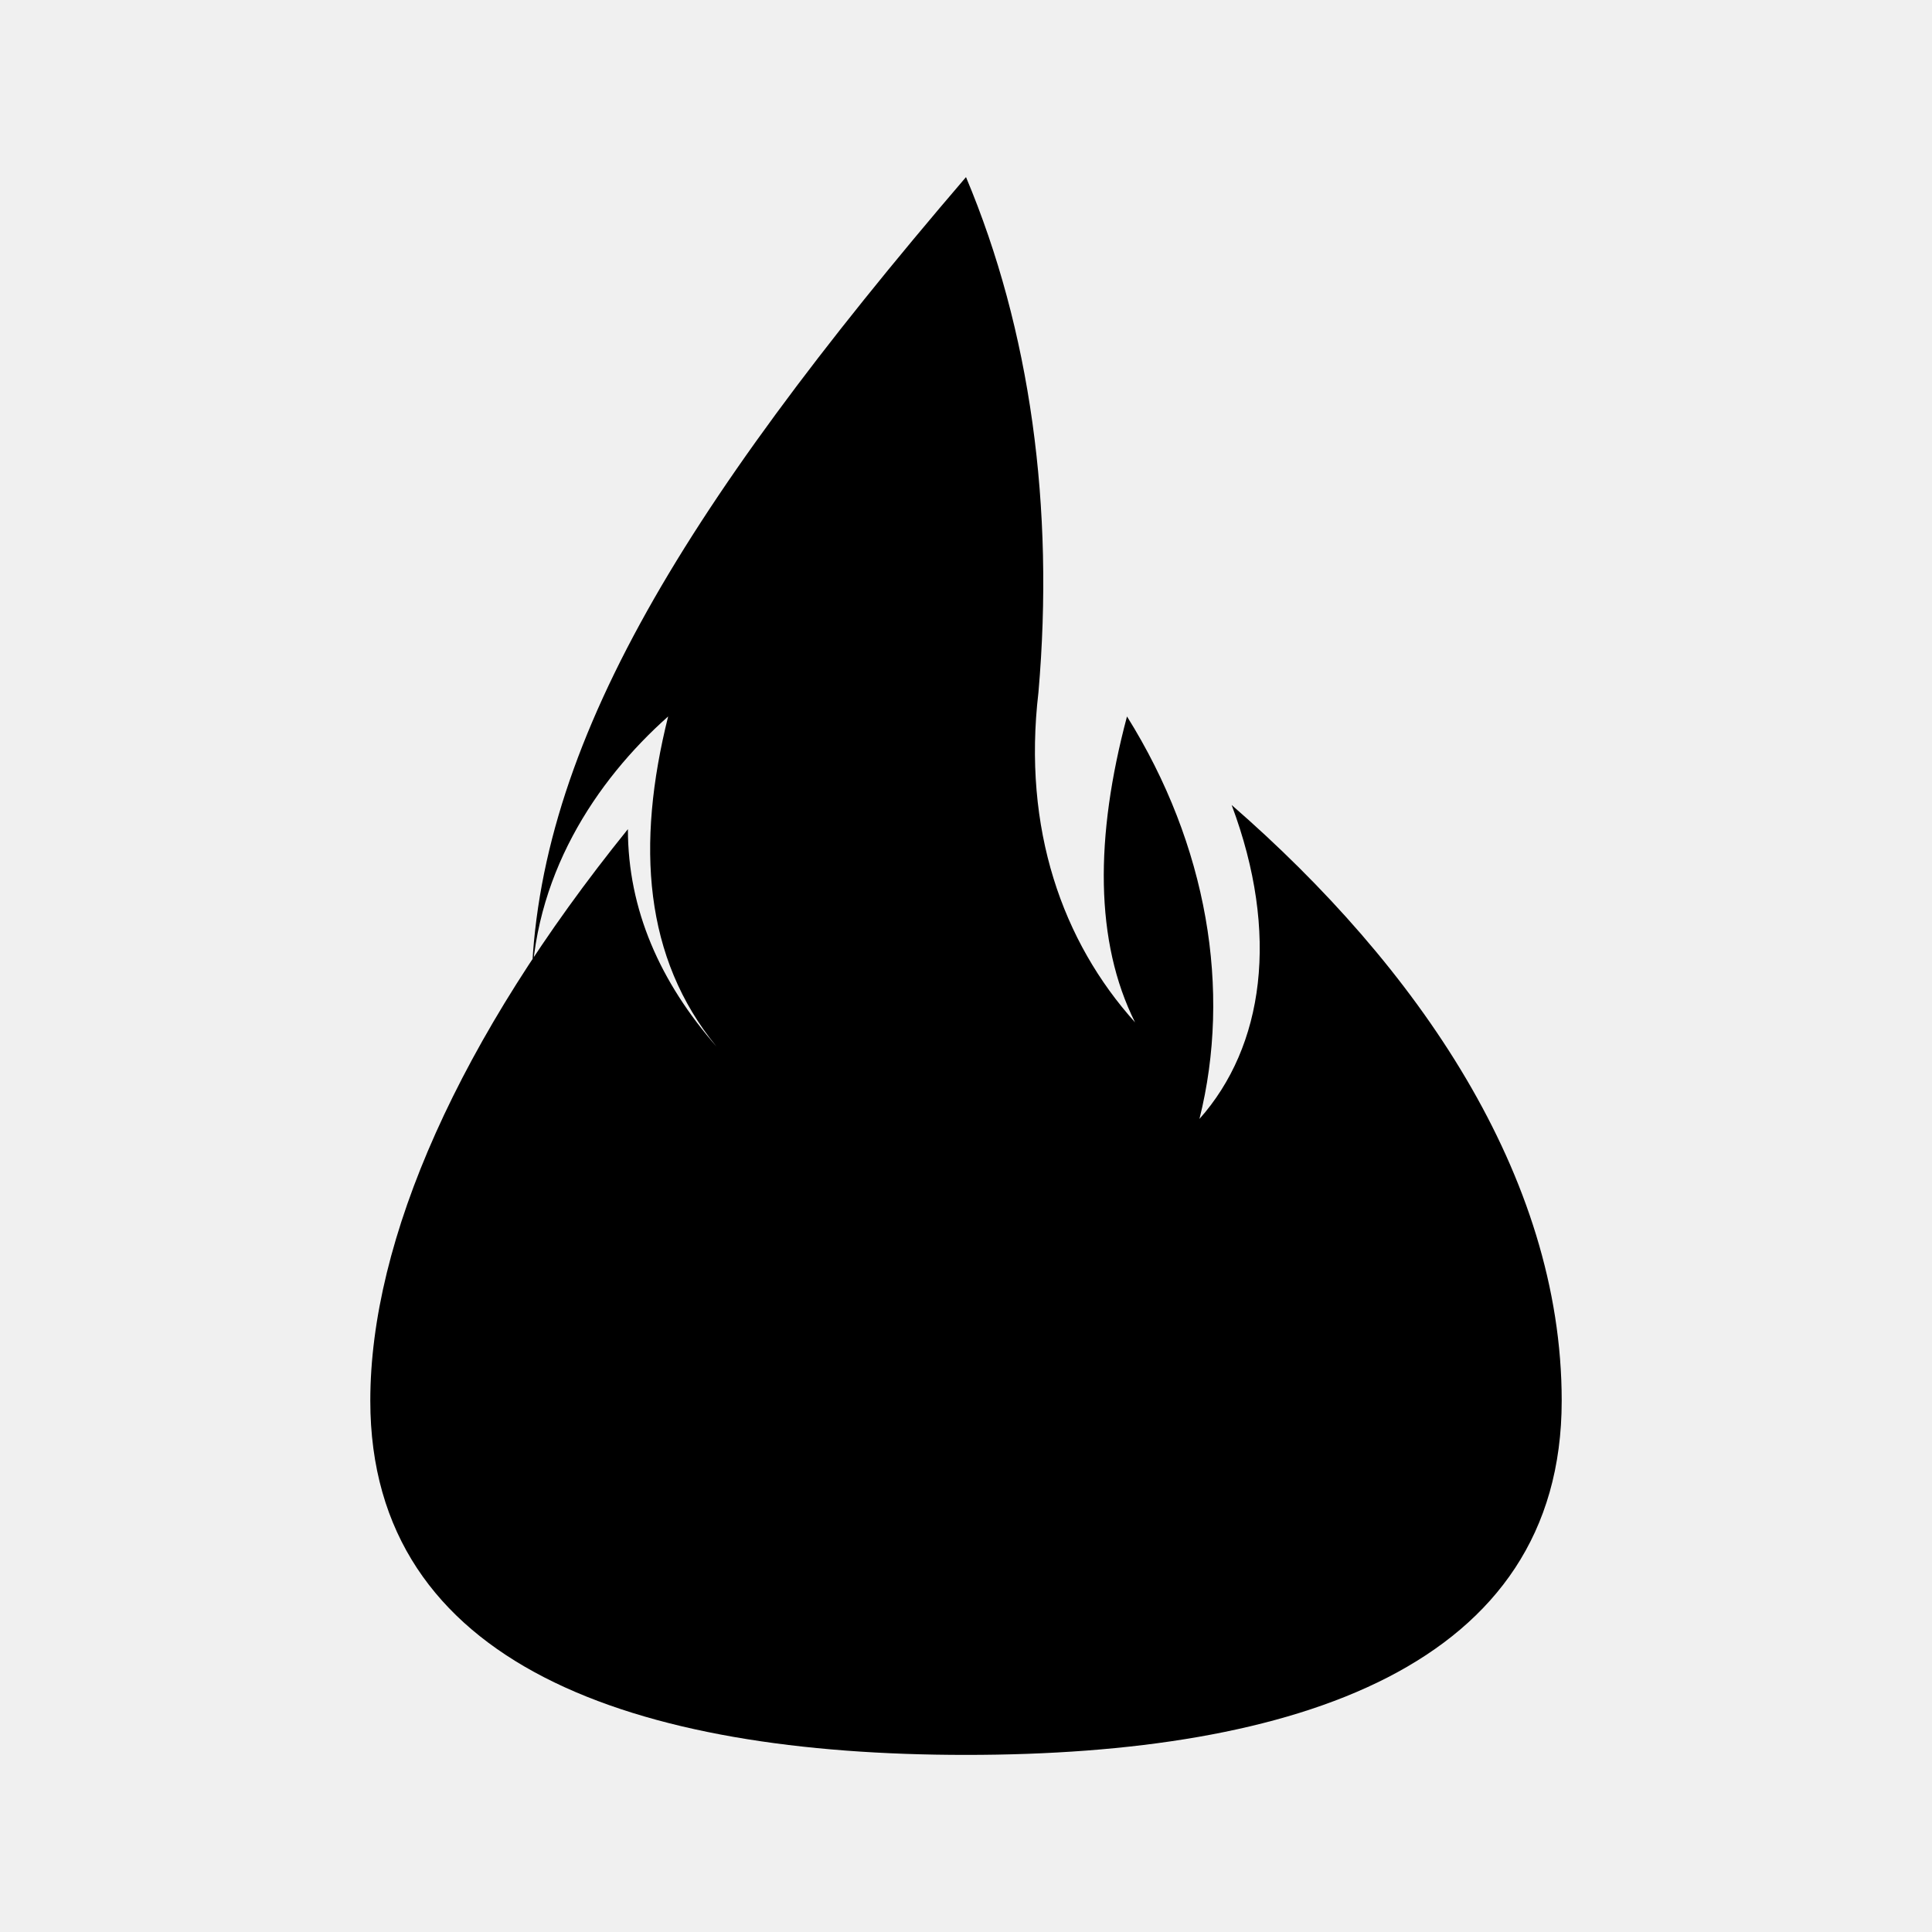
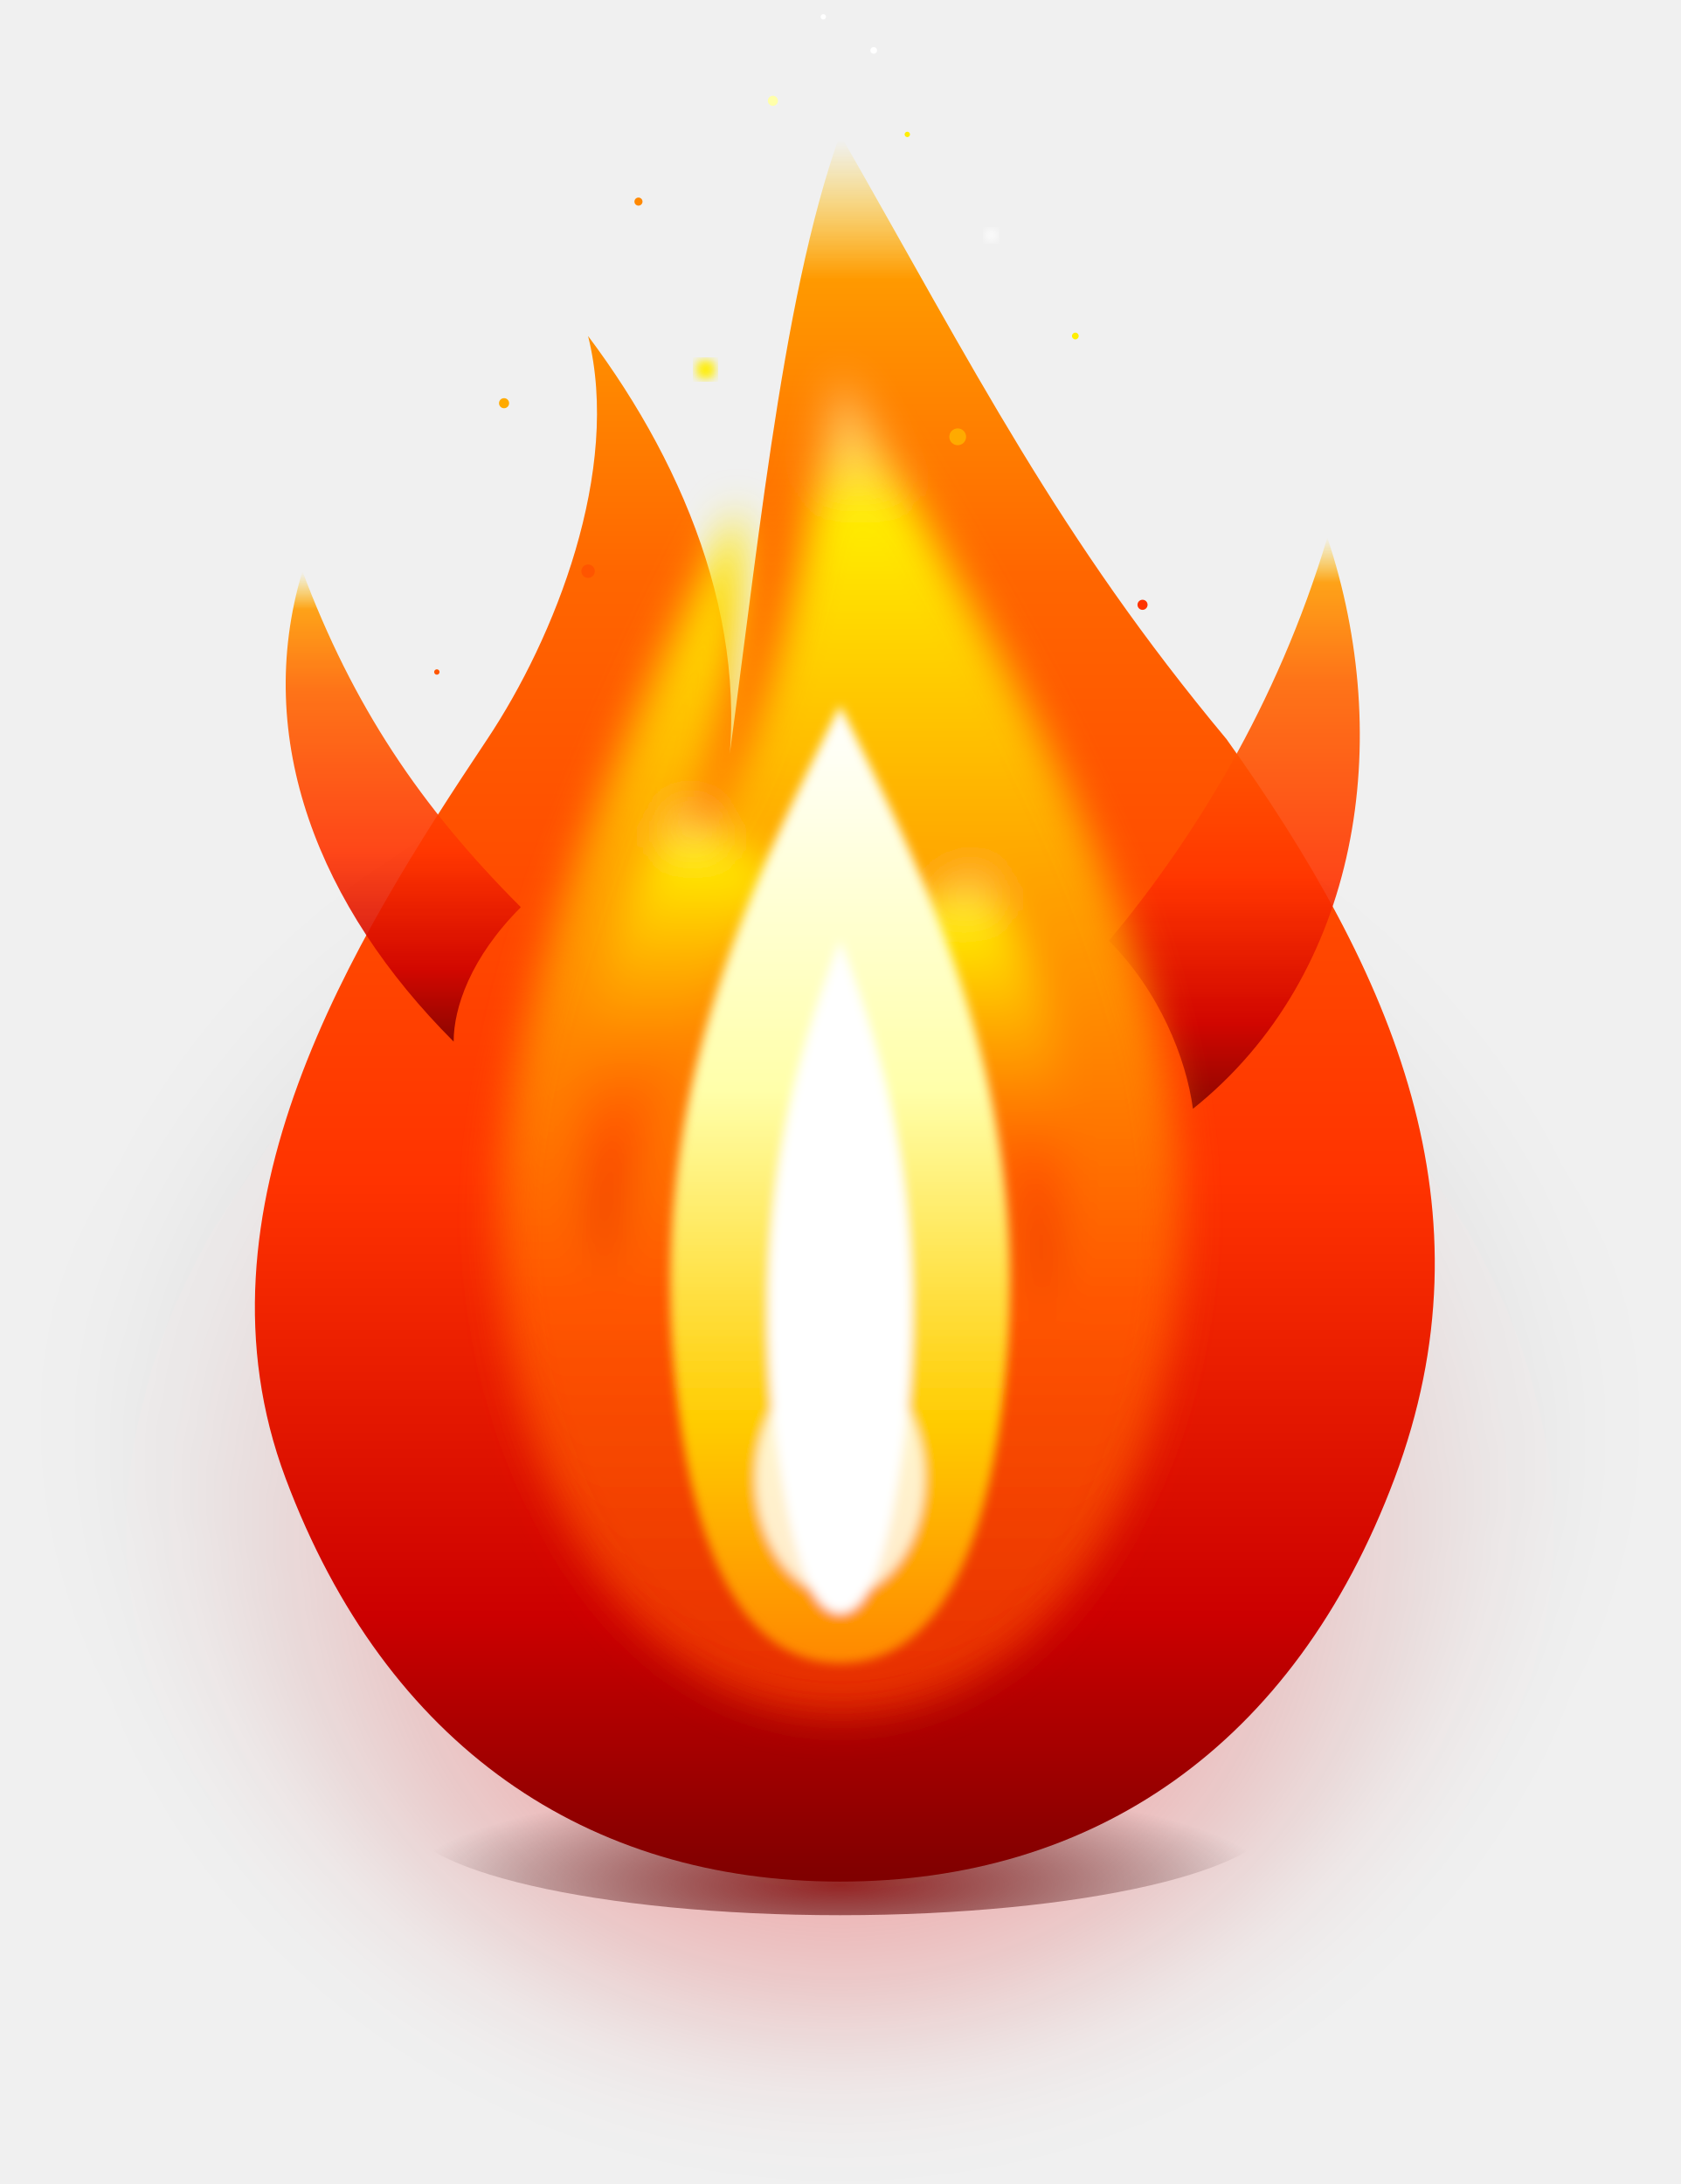
- <svg xmlns="http://www.w3.org/2000/svg" viewBox="0 0 24 24" fill="none">
-   <path d="M 12.0 2.2 C 8.4 6.4 6.6 9.4 6.6 12.4 C 6.6 10.9 7.4 9.7 8.3 8.9 C 7.9 10.5 8.0 11.9 8.9 13.0 C 8.2 12.2 7.8 11.3 7.8 10.3 C 5.7 12.9 4.6 15.4 4.6 17.4 C 4.6 20.7 7.9 21.8 12.0 21.8 C 16.1 21.8 19.4 20.7 19.4 17.4 C 19.4 14.6 17.6 12.0 15.3 10.0 C 15.9 11.6 15.7 13.0 14.9 13.9 C 15.3 12.3 15.0 10.5 14.0 8.9 C 13.6 10.4 13.6 11.7 14.1 12.7 C 13.2 11.7 12.7 10.3 12.9 8.6 C 13.1 6.3 12.8 4.1 12.0 2.2 Z" fill="currentColor" />
+ <svg xmlns="http://www.w3.org/2000/svg" viewBox="0 0 500 650" width="100%" height="100%">
+   <defs>
+     <radialGradient id="fireGlow" cx="50%" cy="65%" r="55%">
+       <stop offset="0%" stop-color="#ff4500" stop-opacity="0.6" />
+       <stop offset="35%" stop-color="#ff2200" stop-opacity="0.3" />
+       <stop offset="70%" stop-color="#aa0000" stop-opacity="0.1" />
+       <stop offset="100%" stop-color="#000000" stop-opacity="0" />
+     </radialGradient>
+     <radialGradient id="warmBase" cx="50%" cy="85%" r="50%">
+       <stop offset="0%" stop-color="#800000" stop-opacity="0.8" />
+       <stop offset="50%" stop-color="#4a0000" stop-opacity="0.4" />
+       <stop offset="100%" stop-color="#1a0000" stop-opacity="0" />
+     </radialGradient>
+     <linearGradient id="outerFlame" x1="0%" y1="100%" x2="0%" y2="0%">
+       <stop offset="0%" stop-color="#800000" />
+       <stop offset="15%" stop-color="#cc0000" />
+       <stop offset="40%" stop-color="#ff3300" />
+       <stop offset="75%" stop-color="#ff6600" />
+       <stop offset="92%" stop-color="#ff9900" />
+       <stop offset="100%" stop-color="#ffcc00" stop-opacity="0" />
+     </linearGradient>
+     <linearGradient id="midFlame" x1="0%" y1="100%" x2="0%" y2="0%">
+       <stop offset="0%" stop-color="#e62e00" />
+       <stop offset="30%" stop-color="#ff5500" />
+       <stop offset="65%" stop-color="#ffaa00" />
+       <stop offset="90%" stop-color="#ffee00" />
+       <stop offset="100%" stop-color="#ffffff" stop-opacity="0.3" />
+     </linearGradient>
+     <linearGradient id="innerCore" x1="0%" y1="100%" x2="0%" y2="0%">
+       <stop offset="0%" stop-color="#ff8800" />
+       <stop offset="25%" stop-color="#ffcc00" />
+       <stop offset="60%" stop-color="#ffffaa" />
+       <stop offset="100%" stop-color="#ffffff" />
+     </linearGradient>
+     <filter id="glowBlur" x="-30%" y="-30%" width="160%" height="160%">
+       <feGaussianBlur stdDeviation="20" />
+     </filter>
+     <filter id="softFlame" x="-20%" y="-20%" width="140%" height="140%">
+       <feGaussianBlur stdDeviation="6" />
+     </filter>
+     <filter id="sharpCore" x="-10%" y="-10%" width="120%" height="120%">
+       <feGaussianBlur stdDeviation="1.5" />
+     </filter>
+   </defs>
+   <circle cx="250" cy="400" r="210" fill="url(#fireGlow)" filter="url(#glowBlur)" />
+   <ellipse cx="250" cy="540" rx="130" ry="30" fill="url(#warmBase)" />
+   <g id="outerLayer">
+     <path d="M 250 40               C 290 110, 315 160, 365 220               C 415 290, 445 360, 415 440               C 385 520, 325 560, 250 560               C 175 560, 115 520, 85 440               C 55 360, 105 280, 145 220               C 165 190, 185 140, 175 100               C 205 140, 225 190, 215 240               C 225 170, 232 90, 250 40 Z" fill="url(#outerFlame)" />
+     <path d="M 135 310               C 95 270, 75 220, 90 170               C 105 210, 125 240, 155 270               C 140 285, 135 300, 135 310 Z" fill="url(#outerFlame)" opacity="0.9" />
+     <path d="M 355 330               C 405 290, 415 220, 395 160               C 380 210, 355 250, 330 280               C 345 295, 353 315, 355 330 Z" fill="url(#outerFlame)" opacity="0.9" />
+   </g>
+   <g id="midLayer" filter="url(#softFlame)">
+     <path d="M 250 110               C 280 170, 340 250, 350 340               C 360 420, 320 510, 250 510               C 180 510, 140 420, 150 340               C 160 260, 210 170, 220 150               C 225 180, 215 230, 200 260               C 230 220, 240 160, 250 110 Z" fill="url(#midFlame)" />
+     <path d="M 205 240              C 175 280, 165 330, 180 380              C 190 330, 215 290, 235 260              C 220 255, 210 248, 205 240 Z" fill="url(#midFlame)" />
+     <path d="M 290 260              C 315 295, 325 340, 310 390              C 300 345, 280 305, 260 275              C 275 270, 285 265, 290 260 Z" fill="url(#midFlame)" />
+   </g>
+   <g id="innerLayer" filter="url(#sharpCore)">
+     <path d="M 250 210               C 275 260, 305 320, 300 400               C 295 470, 275 495, 250 495               C 225 495, 205 470, 200 400               C 195 320, 225 260, 250 210 Z" fill="url(#innerCore)" />
+     <path d="M 250 280               C 265 320, 275 360, 270 420               C 265 465, 258 480, 250 480               C 242 480, 235 465, 230 420               C 225 360, 235 320, 250 280 Z" fill="#ffffff" />
+     <ellipse cx="250" cy="440" rx="25" ry="35" fill="#ffffff" opacity="0.8" />
+   </g>
+   <g id="sparks">
+     <circle cx="210" cy="110" r="3" fill="#ffee00" filter="url(#sharpCore)" />
+     <circle cx="285" cy="130" r="2.5" fill="#ffaa00" />
+     <circle cx="295" cy="70" r="2" fill="#ffffff" filter="url(#sharpCore)" />
+     <circle cx="175" cy="170" r="2" fill="#ff5500" />
+     <circle cx="230" cy="30" r="1.5" fill="#ffffaa" />
+     <circle cx="260" cy="15" r="1" fill="#ffffff" />
+     <circle cx="150" cy="120" r="1.5" fill="#ffaa00" />
+     <circle cx="340" cy="180" r="1.5" fill="#ff3300" />
+     <circle cx="320" cy="100" r="1" fill="#ffee00" />
+     <circle cx="190" cy="60" r="1.2" fill="#ff8800" />
+     <circle cx="245" cy="5" r="0.8" fill="#ffffff" />
+     <circle cx="270" cy="40" r="0.8" fill="#ffee00" />
+     <circle cx="130" cy="200" r="0.8" fill="#ff5500" />
+   </g>
</svg>
